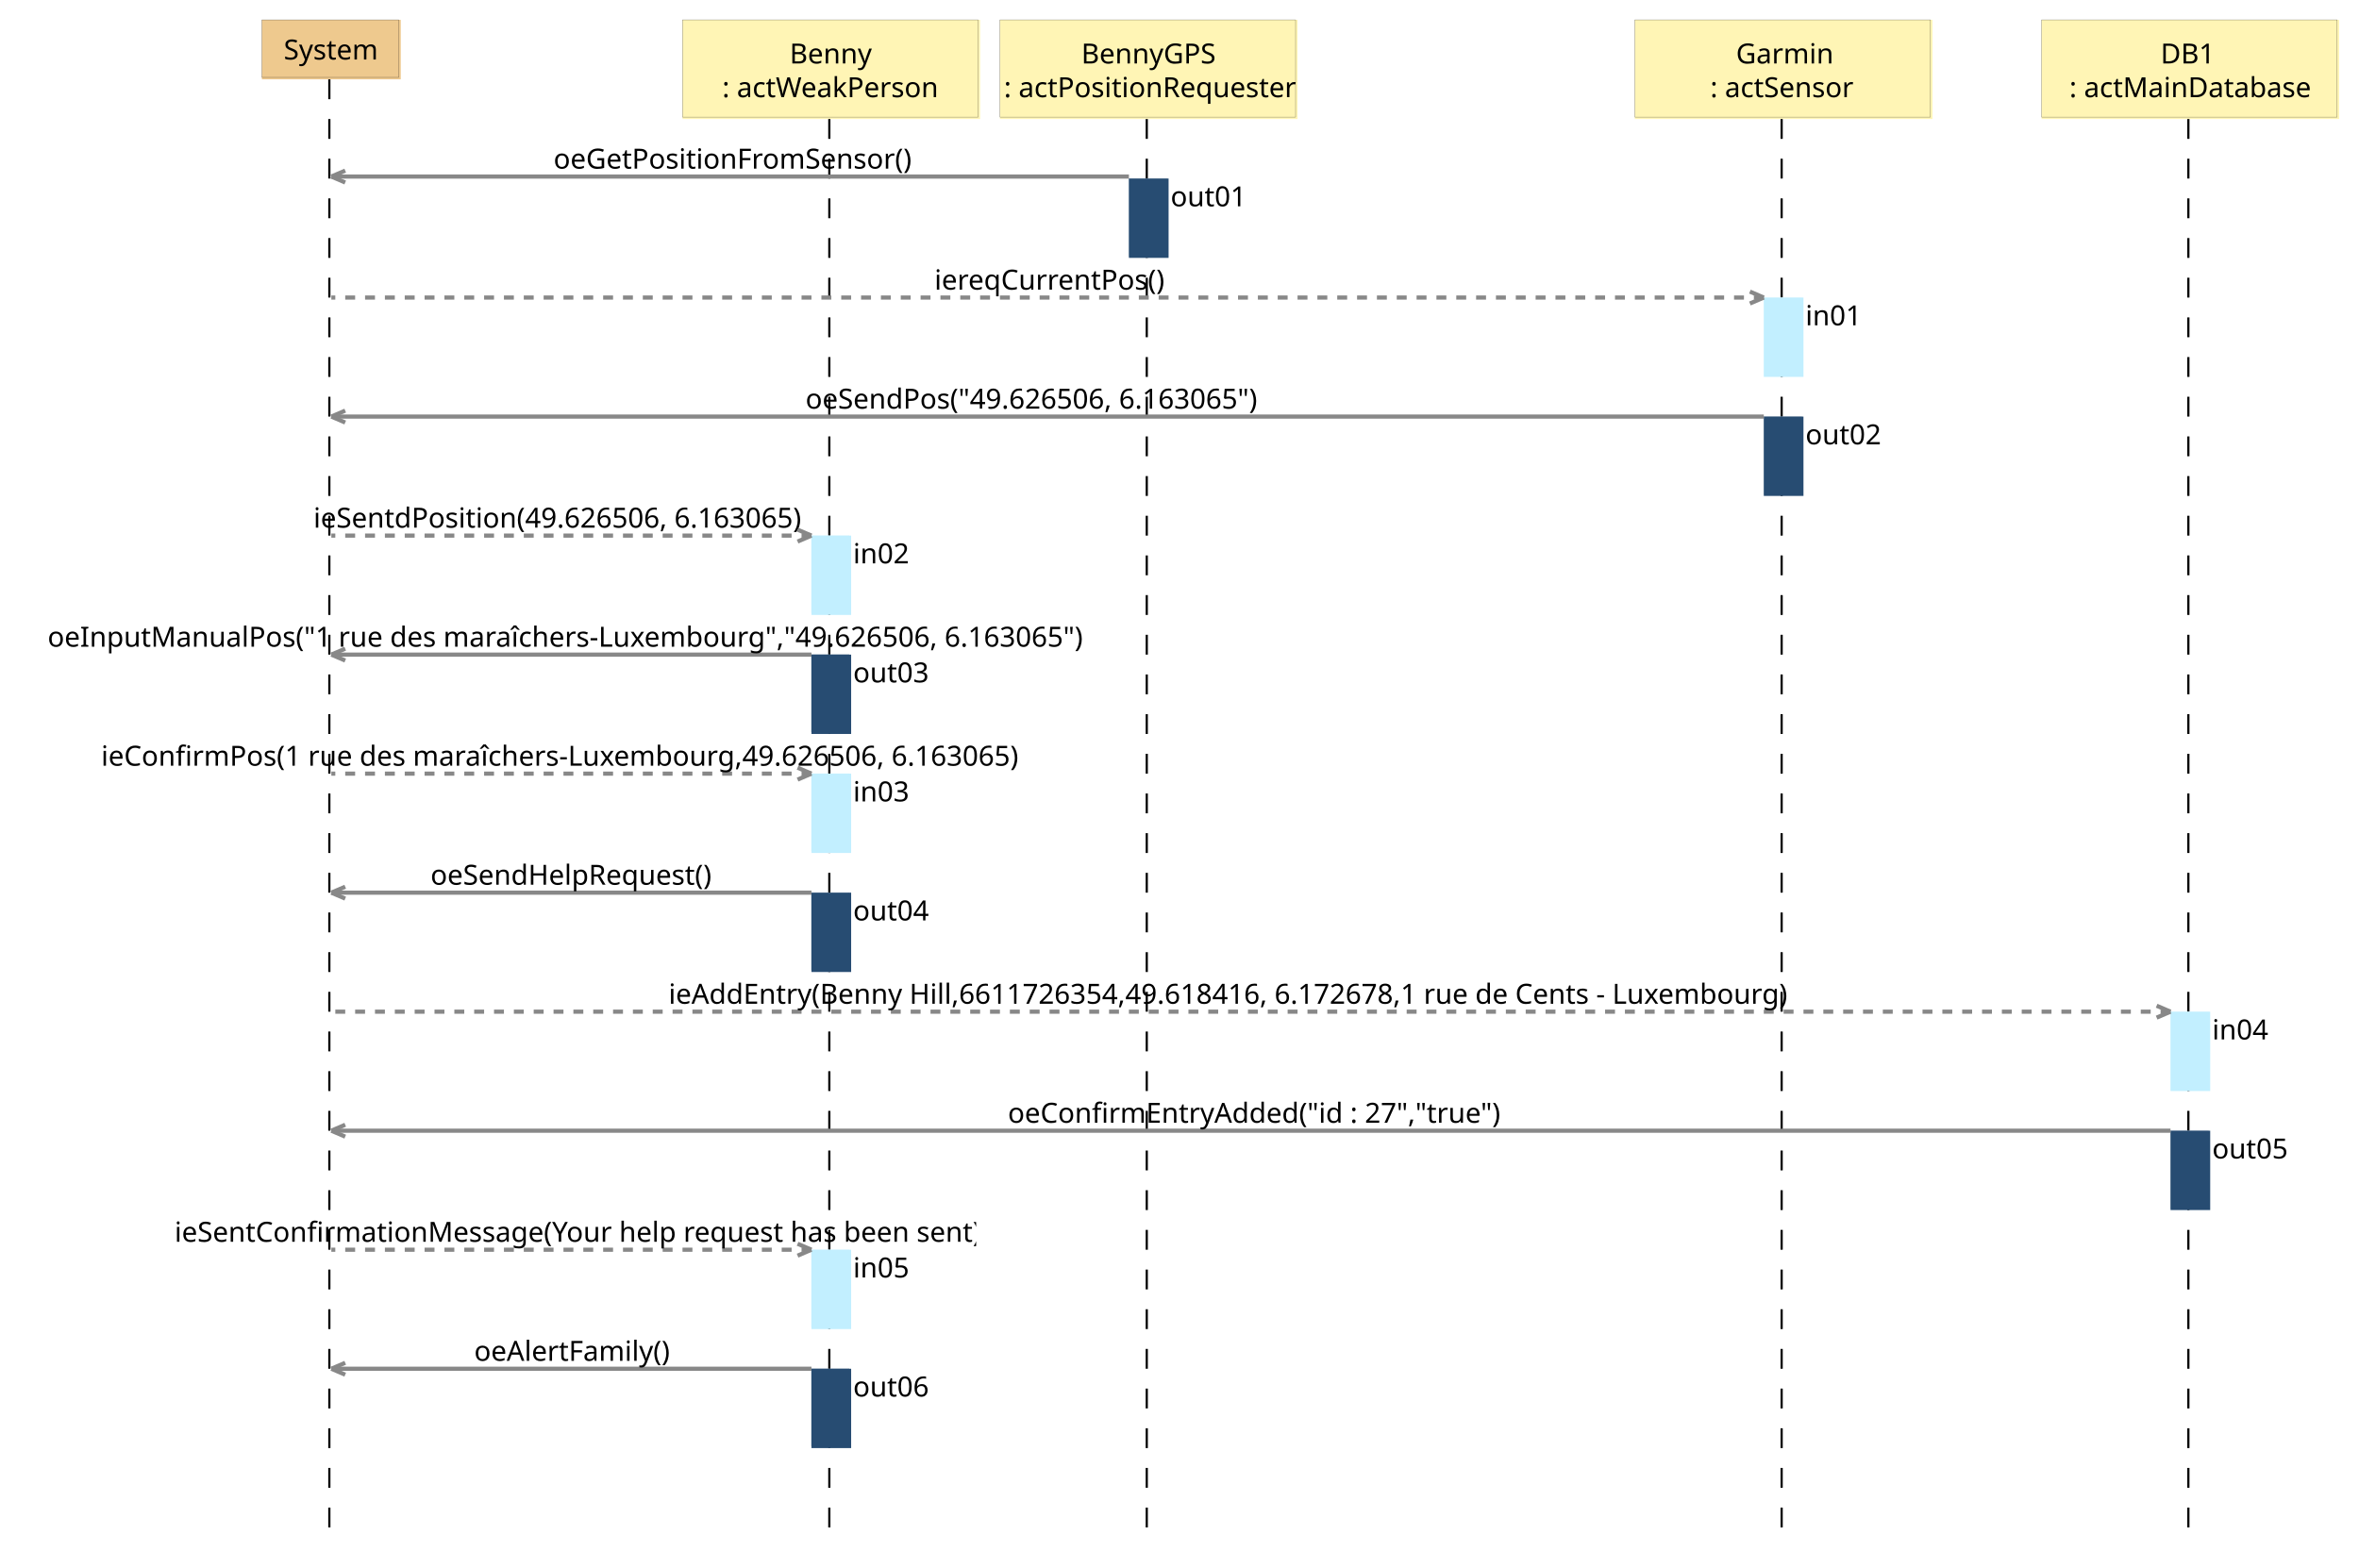
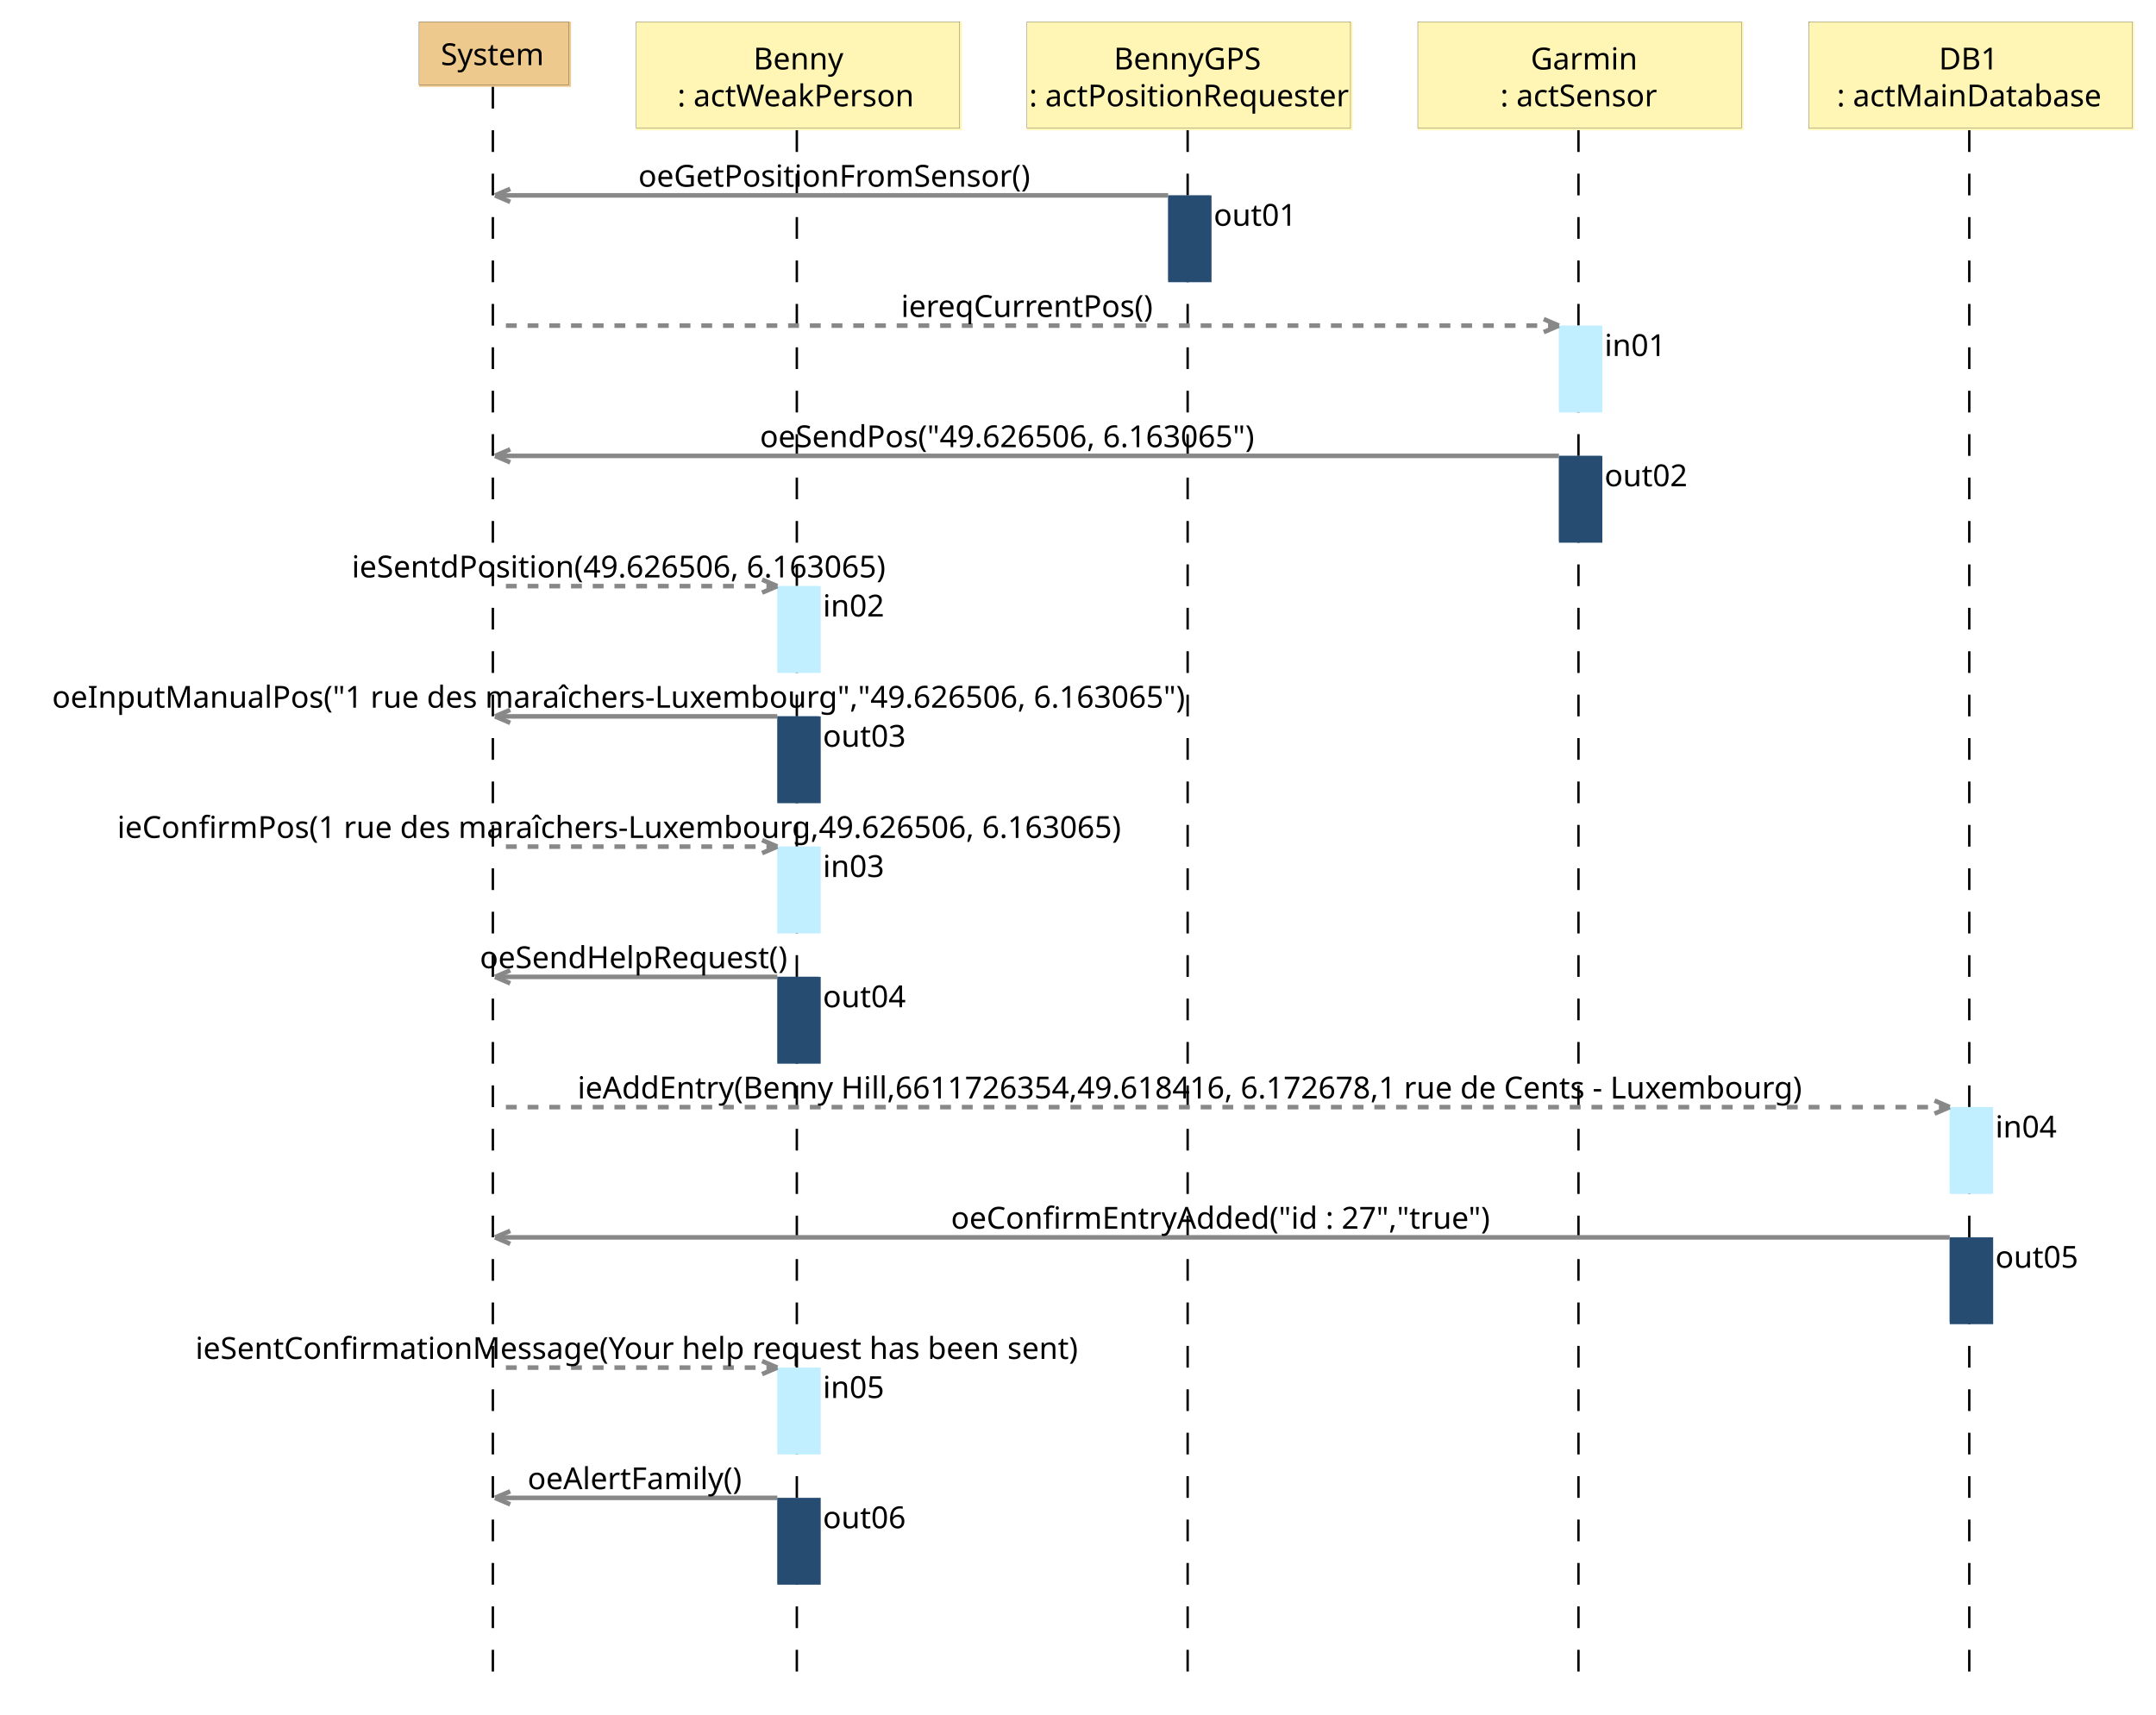
- <svg xmlns="http://www.w3.org/2000/svg" stroke-dasharray="none" shape-rendering="auto" font-family="'Dialog'" width="1189" text-rendering="auto" fill-opacity="1" contentScriptType="text/ecmascript" color-interpolation="auto" color-rendering="auto" preserveAspectRatio="xMidYMid meet" font-size="12" viewBox="0 0 1189 790" fill="black" stroke="black" image-rendering="auto" stroke-miterlimit="10" zoomAndPan="magnify" version="1.0" stroke-linecap="square" stroke-linejoin="miter" contentStyleType="text/css" font-style="normal" height="790" stroke-width="1" stroke-dashoffset="0" font-weight="normal" stroke-opacity="1">
+ <svg xmlns="http://www.w3.org/2000/svg" stroke-dasharray="none" shape-rendering="auto" font-family="'Dialog'" width="993" text-rendering="auto" fill-opacity="1" contentScriptType="text/ecmascript" color-interpolation="auto" color-rendering="auto" preserveAspectRatio="xMidYMid meet" font-size="12" viewBox="0 0 993 790" fill="black" stroke="black" image-rendering="auto" stroke-miterlimit="10" zoomAndPan="magnify" version="1.0" stroke-linecap="square" stroke-linejoin="miter" contentStyleType="text/css" font-style="normal" height="790" stroke-width="1" stroke-dashoffset="0" font-weight="normal" stroke-opacity="1">
  <defs id="genericDefs" />
  <g>
    <defs id="defs1">
      <clipPath clipPathUnits="userSpaceOnUse" id="clipPath1">
-         <path d="M131 9 L203 9 L203 41 L131 41 L131 9 Z" />
+         <path d="M192 9 L264 9 L264 41 L192 41 L192 9 Z" />
      </clipPath>
      <clipPath clipPathUnits="userSpaceOnUse" id="clipPath2">
-         <path d="M131 9 L207 9 L207 41 L131 41 L131 9 Z" />
+         <path d="M192 9 L268 9 L268 41 L192 41 L192 9 Z" />
      </clipPath>
      <clipPath clipPathUnits="userSpaceOnUse" id="clipPath3">
-         <path d="M161 39 L173 39 L173 781 L161 781 L161 39 Z" />
+         <path d="M222 39 L234 39 L234 781 L222 781 L222 39 Z" />
      </clipPath>
      <clipPath clipPathUnits="userSpaceOnUse" id="clipPath4">
-         <path d="M343 9 L495 9 L495 61 L343 61 L343 9 Z" />
+         <path d="M292 9 L444 9 L444 61 L292 61 L292 9 Z" />
      </clipPath>
      <clipPath clipPathUnits="userSpaceOnUse" id="clipPath5">
-         <path d="M343 9 L499 9 L499 61 L343 61 L343 9 Z" />
+         <path d="M292 9 L448 9 L448 61 L292 61 L292 9 Z" />
      </clipPath>
      <clipPath clipPathUnits="userSpaceOnUse" id="clipPath6">
-         <path d="M343 9 L498 9 L498 61 L343 61 L343 9 Z" />
+         <path d="M292 9 L447 9 L447 61 L292 61 L292 9 Z" />
      </clipPath>
      <clipPath clipPathUnits="userSpaceOnUse" id="clipPath7">
-         <path d="M413 59 L425 59 L425 781 L413 781 L413 59 Z" />
+         <path d="M362 59 L374 59 L374 781 L362 781 L362 59 Z" />
      </clipPath>
      <clipPath clipPathUnits="userSpaceOnUse" id="clipPath8">
-         <path d="M408 329 L430 329 L430 371 L408 371 L408 329 Z" />
+         <path d="M357 329 L379 329 L379 371 L357 371 L357 329 Z" />
      </clipPath>
      <clipPath clipPathUnits="userSpaceOnUse" id="clipPath9">
-         <path d="M429 329 L473 329 L473 348 L429 348 L429 329 Z" />
+         <path d="M378 329 L422 329 L422 348 L378 348 L378 329 Z" />
      </clipPath>
      <clipPath clipPathUnits="userSpaceOnUse" id="clipPath10">
-         <path d="M408 449 L430 449 L430 491 L408 491 L408 449 Z" />
+         <path d="M357 449 L379 449 L379 491 L357 491 L357 449 Z" />
      </clipPath>
      <clipPath clipPathUnits="userSpaceOnUse" id="clipPath11">
-         <path d="M429 449 L473 449 L473 468 L429 468 L429 449 Z" />
+         <path d="M378 449 L422 449 L422 468 L378 468 L378 449 Z" />
      </clipPath>
      <clipPath clipPathUnits="userSpaceOnUse" id="clipPath12">
-         <path d="M408 689 L430 689 L430 731 L408 731 L408 689 Z" />
+         <path d="M357 689 L379 689 L379 731 L357 731 L357 689 Z" />
      </clipPath>
      <clipPath clipPathUnits="userSpaceOnUse" id="clipPath13">
-         <path d="M429 689 L473 689 L473 708 L429 708 L429 689 Z" />
+         <path d="M378 689 L422 689 L422 708 L378 708 L378 689 Z" />
      </clipPath>
      <clipPath clipPathUnits="userSpaceOnUse" id="clipPath14">
-         <path d="M408 269 L430 269 L430 311 L408 311 L408 269 Z" />
+         <path d="M357 269 L379 269 L379 311 L357 311 L357 269 Z" />
      </clipPath>
      <clipPath clipPathUnits="userSpaceOnUse" id="clipPath15">
-         <path d="M429 269 L464 269 L464 288 L429 288 L429 269 Z" />
+         <path d="M378 269 L412 269 L412 288 L378 288 L378 269 Z" />
      </clipPath>
      <clipPath clipPathUnits="userSpaceOnUse" id="clipPath16">
-         <path d="M408 389 L430 389 L430 431 L408 431 L408 389 Z" />
+         <path d="M357 389 L379 389 L379 431 L357 431 L357 389 Z" />
      </clipPath>
      <clipPath clipPathUnits="userSpaceOnUse" id="clipPath17">
-         <path d="M429 389 L464 389 L464 408 L429 408 L429 389 Z" />
+         <path d="M378 389 L412 389 L412 408 L378 408 L378 389 Z" />
      </clipPath>
      <clipPath clipPathUnits="userSpaceOnUse" id="clipPath18">
-         <path d="M408 629 L430 629 L430 671 L408 671 L408 629 Z" />
+         <path d="M357 629 L379 629 L379 671 L357 671 L357 629 Z" />
      </clipPath>
      <clipPath clipPathUnits="userSpaceOnUse" id="clipPath19">
-         <path d="M429 629 L464 629 L464 648 L429 648 L429 629 Z" />
+         <path d="M378 629 L412 629 L412 648 L378 648 L378 629 Z" />
      </clipPath>
      <clipPath clipPathUnits="userSpaceOnUse" id="clipPath20">
-         <path d="M823 9 L975 9 L975 61 L823 61 L823 9 Z" />
+         <path d="M472 9 L624 9 L624 61 L472 61 L472 9 Z" />
      </clipPath>
      <clipPath clipPathUnits="userSpaceOnUse" id="clipPath21">
-         <path d="M823 9 L978 9 L978 61 L823 61 L823 9 Z" />
+         <path d="M472 9 L628 9 L628 61 L472 61 L472 9 Z" />
      </clipPath>
      <clipPath clipPathUnits="userSpaceOnUse" id="clipPath22">
-         <path d="M893 59 L905 59 L905 781 L893 781 L893 59 Z" />
+         <path d="M472 9 L627 9 L627 61 L472 61 L472 9 Z" />
      </clipPath>
      <clipPath clipPathUnits="userSpaceOnUse" id="clipPath23">
-         <path d="M888 209 L910 209 L910 251 L888 251 L888 209 Z" />
+         <path d="M542 59 L554 59 L554 781 L542 781 L542 59 Z" />
      </clipPath>
      <clipPath clipPathUnits="userSpaceOnUse" id="clipPath24">
-         <path d="M909 209 L953 209 L953 228 L909 228 L909 209 Z" />
+         <path d="M537 89 L559 89 L559 131 L537 131 L537 89 Z" />
      </clipPath>
      <clipPath clipPathUnits="userSpaceOnUse" id="clipPath25">
-         <path d="M888 149 L910 149 L910 191 L888 191 L888 149 Z" />
+         <path d="M558 89 L602 89 L602 108 L558 108 L558 89 Z" />
      </clipPath>
      <clipPath clipPathUnits="userSpaceOnUse" id="clipPath26">
-         <path d="M909 149 L944 149 L944 168 L909 168 L909 149 Z" />
+         <path d="M652 9 L804 9 L804 61 L652 61 L652 9 Z" />
      </clipPath>
      <clipPath clipPathUnits="userSpaceOnUse" id="clipPath27">
-         <path d="M1028 9 L1180 9 L1180 61 L1028 61 L1028 9 Z" />
+         <path d="M652 9 L807 9 L807 61 L652 61 L652 9 Z" />
      </clipPath>
      <clipPath clipPathUnits="userSpaceOnUse" id="clipPath28">
-         <path d="M1028 9 L1184 9 L1184 61 L1028 61 L1028 9 Z" />
+         <path d="M722 59 L734 59 L734 781 L722 781 L722 59 Z" />
      </clipPath>
      <clipPath clipPathUnits="userSpaceOnUse" id="clipPath29">
-         <path d="M1028 9 L1183 9 L1183 61 L1028 61 L1028 9 Z" />
+         <path d="M717 209 L739 209 L739 251 L717 251 L717 209 Z" />
      </clipPath>
      <clipPath clipPathUnits="userSpaceOnUse" id="clipPath30">
-         <path d="M1098 59 L1110 59 L1110 781 L1098 781 L1098 59 Z" />
+         <path d="M738 209 L782 209 L782 228 L738 228 L738 209 Z" />
      </clipPath>
      <clipPath clipPathUnits="userSpaceOnUse" id="clipPath31">
-         <path d="M1093 569 L1115 569 L1115 611 L1093 611 L1093 569 Z" />
+         <path d="M717 149 L739 149 L739 191 L717 191 L717 149 Z" />
      </clipPath>
      <clipPath clipPathUnits="userSpaceOnUse" id="clipPath32">
-         <path d="M1114 569 L1158 569 L1158 588 L1114 588 L1114 569 Z" />
+         <path d="M738 149 L772 149 L772 168 L738 168 L738 149 Z" />
      </clipPath>
      <clipPath clipPathUnits="userSpaceOnUse" id="clipPath33">
-         <path d="M1093 509 L1115 509 L1115 551 L1093 551 L1093 509 Z" />
+         <path d="M832 9 L984 9 L984 61 L832 61 L832 9 Z" />
      </clipPath>
      <clipPath clipPathUnits="userSpaceOnUse" id="clipPath34">
-         <path d="M1114 509 L1149 509 L1149 528 L1114 528 L1114 509 Z" />
+         <path d="M832 9 L988 9 L988 61 L832 61 L832 9 Z" />
      </clipPath>
      <clipPath clipPathUnits="userSpaceOnUse" id="clipPath35">
-         <path d="M503 9 L655 9 L655 61 L503 61 L503 9 Z" />
+         <path d="M832 9 L987 9 L987 61 L832 61 L832 9 Z" />
      </clipPath>
      <clipPath clipPathUnits="userSpaceOnUse" id="clipPath36">
-         <path d="M503 9 L659 9 L659 61 L503 61 L503 9 Z" />
+         <path d="M902 59 L914 59 L914 781 L902 781 L902 59 Z" />
      </clipPath>
      <clipPath clipPathUnits="userSpaceOnUse" id="clipPath37">
-         <path d="M503 9 L658 9 L658 61 L503 61 L503 9 Z" />
+         <path d="M897 569 L919 569 L919 611 L897 611 L897 569 Z" />
      </clipPath>
      <clipPath clipPathUnits="userSpaceOnUse" id="clipPath38">
-         <path d="M573 59 L585 59 L585 781 L573 781 L573 59 Z" />
+         <path d="M918 569 L962 569 L962 588 L918 588 L918 569 Z" />
      </clipPath>
      <clipPath clipPathUnits="userSpaceOnUse" id="clipPath39">
-         <path d="M568 89 L590 89 L590 131 L568 131 L568 89 Z" />
+         <path d="M897 509 L919 509 L919 551 L897 551 L897 509 Z" />
      </clipPath>
      <clipPath clipPathUnits="userSpaceOnUse" id="clipPath40">
-         <path d="M589 89 L633 89 L633 108 L589 108 L589 89 Z" />
+         <path d="M918 509 L952 509 L952 528 L918 528 L918 509 Z" />
      </clipPath>
      <clipPath clipPathUnits="userSpaceOnUse" id="clipPath41">
-         <path d="M-1 -1 L1190 -1 L1190 791 L-1 791 L-1 -1 Z" />
+         <path d="M-1 -1 L994 -1 L994 791 L-1 791 L-1 -1 Z" />
      </clipPath>
      <clipPath clipPathUnits="userSpaceOnUse" id="clipPath42">
-         <path d="M405 191 L655 191 L655 210 L405 210 L405 191 Z" />
+         <path d="M293 71 L476 71 L476 90 L293 90 L293 71 Z" />
      </clipPath>
      <clipPath clipPathUnits="userSpaceOnUse" id="clipPath43">
-         <path d="M165 205 L177 205 L177 216 L165 216 L165 205 Z" />
+         <path d="M226 85 L238 85 L238 96 L226 96 L226 85 Z" />
      </clipPath>
      <clipPath clipPathUnits="userSpaceOnUse" id="clipPath44">
-         <path d="M23 311 L556 311 L556 330 L23 330 L23 311 Z" />
+         <path d="M349 191 L601 191 L601 210 L349 210 L349 191 Z" />
      </clipPath>
      <clipPath clipPathUnits="userSpaceOnUse" id="clipPath45">
-         <path d="M165 325 L177 325 L177 336 L165 336 L165 325 Z" />
+         <path d="M226 205 L238 205 L238 216 L226 216 L226 205 Z" />
      </clipPath>
      <clipPath clipPathUnits="userSpaceOnUse" id="clipPath46">
-         <path d="M216 431 L363 431 L363 450 L216 450 L216 431 Z" />
+         <path d="M23 311 L566 311 L566 330 L23 330 L23 311 Z" />
      </clipPath>
      <clipPath clipPathUnits="userSpaceOnUse" id="clipPath47">
-         <path d="M165 445 L177 445 L177 456 L165 456 L165 445 Z" />
+         <path d="M226 325 L238 325 L238 336 L226 336 L226 325 Z" />
      </clipPath>
      <clipPath clipPathUnits="userSpaceOnUse" id="clipPath48">
-         <path d="M507 551 L757 551 L757 570 L507 570 L507 551 Z" />
+         <path d="M220 431 L370 431 L370 450 L220 450 L220 431 Z" />
      </clipPath>
      <clipPath clipPathUnits="userSpaceOnUse" id="clipPath49">
-         <path d="M165 565 L177 565 L177 576 L165 576 L165 565 Z" />
+         <path d="M226 445 L238 445 L238 456 L226 456 L226 445 Z" />
      </clipPath>
      <clipPath clipPathUnits="userSpaceOnUse" id="clipPath50">
-         <path d="M238 671 L341 671 L341 690 L238 690 L238 671 Z" />
+         <path d="M437 551 L693 551 L693 570 L437 570 L437 551 Z" />
      </clipPath>
      <clipPath clipPathUnits="userSpaceOnUse" id="clipPath51">
-         <path d="M165 685 L177 685 L177 696 L165 696 L165 685 Z" />
+         <path d="M226 565 L238 565 L238 576 L226 576 L226 565 Z" />
      </clipPath>
      <clipPath clipPathUnits="userSpaceOnUse" id="clipPath52">
-         <path d="M470 131 L590 131 L590 150 L470 150 L470 131 Z" />
+         <path d="M242 671 L347 671 L347 690 L242 690 L242 671 Z" />
      </clipPath>
      <clipPath clipPathUnits="userSpaceOnUse" id="clipPath53">
-         <path d="M880 145 L892 145 L892 156 L880 156 L880 145 Z" />
+         <path d="M226 685 L238 685 L238 696 L226 696 L226 685 Z" />
      </clipPath>
      <clipPath clipPathUnits="userSpaceOnUse" id="clipPath54">
-         <path d="M157 251 L422 251 L422 270 L157 270 L157 251 Z" />
+         <path d="M414 131 L535 131 L535 150 L414 150 L414 131 Z" />
      </clipPath>
      <clipPath clipPathUnits="userSpaceOnUse" id="clipPath55">
-         <path d="M400 265 L412 265 L412 276 L400 276 L400 265 Z" />
+         <path d="M709 145 L721 145 L721 156 L709 156 L709 145 Z" />
      </clipPath>
      <clipPath clipPathUnits="userSpaceOnUse" id="clipPath56">
-         <path d="M50 371 L529 371 L529 390 L50 390 L50 371 Z" />
+         <path d="M161 251 L428 251 L428 270 L161 270 L161 251 Z" />
      </clipPath>
      <clipPath clipPathUnits="userSpaceOnUse" id="clipPath57">
-         <path d="M400 385 L412 385 L412 396 L400 396 L400 385 Z" />
+         <path d="M349 265 L361 265 L361 276 L349 276 L349 265 Z" />
      </clipPath>
      <clipPath clipPathUnits="userSpaceOnUse" id="clipPath58">
-         <path d="M336 491 L927 491 L927 510 L336 510 L336 491 Z" />
+         <path d="M53 371 L536 371 L536 390 L53 390 L53 371 Z" />
      </clipPath>
      <clipPath clipPathUnits="userSpaceOnUse" id="clipPath59">
-         <path d="M1085 505 L1097 505 L1097 516 L1085 516 L1085 505 Z" />
+         <path d="M349 385 L361 385 L361 396 L349 396 L349 385 Z" />
      </clipPath>
      <clipPath clipPathUnits="userSpaceOnUse" id="clipPath60">
-         <path d="M87 611 L492 611 L492 630 L87 630 L87 611 Z" />
+         <path d="M265 491 L865 491 L865 510 L265 510 L265 491 Z" />
      </clipPath>
      <clipPath clipPathUnits="userSpaceOnUse" id="clipPath61">
-         <path d="M400 625 L412 625 L412 636 L400 636 L400 625 Z" />
+         <path d="M889 505 L901 505 L901 516 L889 516 L889 505 Z" />
      </clipPath>
      <clipPath clipPathUnits="userSpaceOnUse" id="clipPath62">
-         <path d="M278 70 L462 70 L462 89 L278 89 L278 70 Z" />
+         <path d="M89 611 L500 611 L500 630 L89 630 L89 611 Z" />
      </clipPath>
      <clipPath clipPathUnits="userSpaceOnUse" id="clipPath63">
-         <path d="M165 84 L177 84 L177 95 L165 95 L165 84 Z" />
+         <path d="M349 625 L361 625 L361 636 L349 636 L349 625 Z" />
      </clipPath>
    </defs>
    <g font-size="9" fill="rgb(238,201,142)" stroke-linejoin="round" stroke="rgb(238,201,142)" stroke-width="0" stroke-miterlimit="0">
-       <rect x="132" y="10" clip-path="url(#clipPath1)" width="70" height="30" stroke="none" />
+       <rect x="193" y="10" clip-path="url(#clipPath1)" width="70" height="30" stroke="none" />
    </g>
    <g font-size="9" stroke-width="0.1" stroke-linecap="butt">
-       <rect x="132" y="10" clip-path="url(#clipPath1)" fill="none" width="69" height="29" />
-       <text x="143" font-size="14" y="30" clip-path="url(#clipPath2)" stroke="none" xml:space="preserve">System</text>
-       <line clip-path="url(#clipPath3)" fill="none" x1="166" x2="166" y1="40" y2="780" stroke-dasharray="10,10" stroke-width="1.1" />
+       <rect x="193" y="10" clip-path="url(#clipPath1)" fill="none" width="69" height="29" />
+       <text x="203" font-size="14" y="30" clip-path="url(#clipPath2)" stroke="none" xml:space="preserve">System</text>
+       <line clip-path="url(#clipPath3)" fill="none" x1="227" x2="227" y1="40" y2="780" stroke-dasharray="10,10" stroke-width="1.1" />
    </g>
    <g stroke-linecap="butt" font-size="9" fill="rgb(255,245,181)" stroke-dasharray="10,10" stroke="rgb(255,245,181)" stroke-width="1.1">
-       <rect x="344" y="10" clip-path="url(#clipPath4)" width="150" height="50" stroke="none" />
+       <rect x="293" y="10" clip-path="url(#clipPath4)" width="150" height="50" stroke="none" />
    </g>
    <g font-size="9" stroke-width="0.1" stroke-linecap="butt">
-       <rect x="344" y="10" clip-path="url(#clipPath4)" fill="none" width="149" height="49" />
-       <text x="398" font-size="14" y="32" clip-path="url(#clipPath5)" stroke="none" xml:space="preserve">Benny</text>
-       <text x="364" font-size="14" y="49" clip-path="url(#clipPath6)" stroke="none" xml:space="preserve">: actWeakPerson</text>
-       <line clip-path="url(#clipPath7)" fill="none" x1="418" x2="418" y1="60" y2="780" stroke-dasharray="10,10" stroke-width="1.1" />
+       <rect x="293" y="10" clip-path="url(#clipPath4)" fill="none" width="149" height="49" />
+       <text x="347" font-size="14" y="32" clip-path="url(#clipPath5)" stroke="none" xml:space="preserve">Benny</text>
+       <text x="312" font-size="14" y="49" clip-path="url(#clipPath6)" stroke="none" xml:space="preserve">: actWeakPerson</text>
+       <line clip-path="url(#clipPath7)" fill="none" x1="367" x2="367" y1="60" y2="780" stroke-dasharray="10,10" stroke-width="1.1" />
    </g>
    <g stroke-linecap="butt" font-size="9" fill="rgb(39,76,114)" stroke-dasharray="10,10" stroke="rgb(39,76,114)" stroke-width="1.1">
-       <rect x="409" y="330" clip-path="url(#clipPath8)" width="20" height="40" stroke="none" />
-       <rect x="409" y="330" clip-path="url(#clipPath8)" fill="none" width="19" stroke-dasharray="none" height="39" stroke-width="0.1" />
+       <rect x="358" y="330" clip-path="url(#clipPath8)" width="20" height="40" stroke="none" />
+       <rect x="358" y="330" clip-path="url(#clipPath8)" fill="none" width="19" stroke-dasharray="none" height="39" stroke-width="0.1" />
    </g>
    <g font-size="14" stroke-width="0.1" stroke-linecap="butt">
-       <text xml:space="preserve" x="430" y="344" clip-path="url(#clipPath9)" stroke="none">out03</text>
-       <rect x="409" y="450" clip-path="url(#clipPath10)" fill="rgb(39,76,114)" width="20" height="40" stroke="none" />
-       <rect x="409" y="450" clip-path="url(#clipPath10)" fill="none" width="19" height="39" stroke="rgb(39,76,114)" />
-       <text xml:space="preserve" x="430" y="464" clip-path="url(#clipPath11)" stroke="none">out04</text>
-       <rect x="409" y="690" clip-path="url(#clipPath12)" fill="rgb(39,76,114)" width="20" height="40" stroke="none" />
-       <rect x="409" y="690" clip-path="url(#clipPath12)" fill="none" width="19" height="39" stroke="rgb(39,76,114)" />
-       <text xml:space="preserve" x="430" y="704" clip-path="url(#clipPath13)" stroke="none">out06</text>
-       <rect x="409" y="270" clip-path="url(#clipPath14)" fill="rgb(194,239,255)" width="20" height="40" stroke="none" />
-       <rect x="409" y="270" clip-path="url(#clipPath14)" fill="none" width="19" height="39" stroke="rgb(194,239,255)" />
-       <text xml:space="preserve" x="430" y="284" clip-path="url(#clipPath15)" stroke="none">in02</text>
-       <rect x="409" y="390" clip-path="url(#clipPath16)" fill="rgb(194,239,255)" width="20" height="40" stroke="none" />
-       <rect x="409" y="390" clip-path="url(#clipPath16)" fill="none" width="19" height="39" stroke="rgb(194,239,255)" />
-       <text xml:space="preserve" x="430" y="404" clip-path="url(#clipPath17)" stroke="none">in03</text>
-       <rect x="409" y="630" clip-path="url(#clipPath18)" fill="rgb(194,239,255)" width="20" height="40" stroke="none" />
-       <rect x="409" y="630" clip-path="url(#clipPath18)" fill="none" width="19" height="39" stroke="rgb(194,239,255)" />
-       <text xml:space="preserve" x="430" y="644" clip-path="url(#clipPath19)" stroke="none">in05</text>
-       <rect x="824" y="10" clip-path="url(#clipPath20)" fill="rgb(255,245,181)" width="150" height="50" stroke="none" />
-       <rect x="824" y="10" clip-path="url(#clipPath20)" fill="none" width="149" height="49" />
-       <text xml:space="preserve" x="875" y="32" clip-path="url(#clipPath21)" stroke="none">Garmin</text>
-       <text xml:space="preserve" x="862" y="49" clip-path="url(#clipPath21)" stroke="none">: actSensor</text>
-       <line clip-path="url(#clipPath22)" fill="none" x1="898" x2="898" y1="60" y2="780" stroke-dasharray="10,10" stroke-width="1.1" />
+       <text xml:space="preserve" x="379" y="344" clip-path="url(#clipPath9)" stroke="none">out03</text>
+       <rect x="358" y="450" clip-path="url(#clipPath10)" fill="rgb(39,76,114)" width="20" height="40" stroke="none" />
+       <rect x="358" y="450" clip-path="url(#clipPath10)" fill="none" width="19" height="39" stroke="rgb(39,76,114)" />
+       <text xml:space="preserve" x="379" y="464" clip-path="url(#clipPath11)" stroke="none">out04</text>
+       <rect x="358" y="690" clip-path="url(#clipPath12)" fill="rgb(39,76,114)" width="20" height="40" stroke="none" />
+       <rect x="358" y="690" clip-path="url(#clipPath12)" fill="none" width="19" height="39" stroke="rgb(39,76,114)" />
+       <text xml:space="preserve" x="379" y="704" clip-path="url(#clipPath13)" stroke="none">out06</text>
+       <rect x="358" y="270" clip-path="url(#clipPath14)" fill="rgb(194,239,255)" width="20" height="40" stroke="none" />
+       <rect x="358" y="270" clip-path="url(#clipPath14)" fill="none" width="19" height="39" stroke="rgb(194,239,255)" />
+       <text xml:space="preserve" x="379" y="284" clip-path="url(#clipPath15)" stroke="none">in02</text>
+       <rect x="358" y="390" clip-path="url(#clipPath16)" fill="rgb(194,239,255)" width="20" height="40" stroke="none" />
+       <rect x="358" y="390" clip-path="url(#clipPath16)" fill="none" width="19" height="39" stroke="rgb(194,239,255)" />
+       <text xml:space="preserve" x="379" y="404" clip-path="url(#clipPath17)" stroke="none">in03</text>
+       <rect x="358" y="630" clip-path="url(#clipPath18)" fill="rgb(194,239,255)" width="20" height="40" stroke="none" />
+       <rect x="358" y="630" clip-path="url(#clipPath18)" fill="none" width="19" height="39" stroke="rgb(194,239,255)" />
+       <text xml:space="preserve" x="379" y="644" clip-path="url(#clipPath19)" stroke="none">in05</text>
+       <rect x="473" y="10" clip-path="url(#clipPath20)" fill="rgb(255,245,181)" width="150" height="50" stroke="none" />
+       <rect x="473" y="10" clip-path="url(#clipPath20)" fill="none" width="149" height="49" />
+       <text xml:space="preserve" x="513" y="32" clip-path="url(#clipPath21)" stroke="none">BennyGPS</text>
+       <text xml:space="preserve" x="474" y="49" clip-path="url(#clipPath22)" stroke="none">: actPositionRequester</text>
+       <line clip-path="url(#clipPath23)" fill="none" x1="547" x2="547" y1="60" y2="780" stroke-dasharray="10,10" stroke-width="1.1" />
    </g>
    <g stroke-linecap="butt" font-size="9" fill="rgb(39,76,114)" stroke-dasharray="10,10" stroke="rgb(39,76,114)" stroke-width="1.1">
-       <rect x="889" y="210" clip-path="url(#clipPath23)" width="20" height="40" stroke="none" />
-       <rect x="889" y="210" clip-path="url(#clipPath23)" fill="none" width="19" stroke-dasharray="none" height="39" stroke-width="0.1" />
+       <rect x="538" y="90" clip-path="url(#clipPath24)" width="20" height="40" stroke="none" />
+       <rect x="538" y="90" clip-path="url(#clipPath24)" fill="none" width="19" stroke-dasharray="none" height="39" stroke-width="0.1" />
    </g>
    <g font-size="14" stroke-width="0.1" stroke-linecap="butt">
-       <text xml:space="preserve" x="910" y="224" clip-path="url(#clipPath24)" stroke="none">out02</text>
-       <rect x="889" y="150" clip-path="url(#clipPath25)" fill="rgb(194,239,255)" width="20" height="40" stroke="none" />
-       <rect x="889" y="150" clip-path="url(#clipPath25)" fill="none" width="19" height="39" stroke="rgb(194,239,255)" />
-       <text xml:space="preserve" x="910" y="164" clip-path="url(#clipPath26)" stroke="none">in01</text>
-       <rect x="1029" y="10" clip-path="url(#clipPath27)" fill="rgb(255,245,181)" width="150" height="50" stroke="none" />
-       <rect x="1029" y="10" clip-path="url(#clipPath27)" fill="none" width="149" height="49" />
-       <text xml:space="preserve" x="1089" y="32" clip-path="url(#clipPath28)" stroke="none">DB1</text>
-       <text xml:space="preserve" x="1043" y="49" clip-path="url(#clipPath29)" stroke="none">: actMainDatabase</text>
-       <line clip-path="url(#clipPath30)" fill="none" x1="1103" x2="1103" y1="60" y2="780" stroke-dasharray="10,10" stroke-width="1.1" />
+       <text xml:space="preserve" x="559" y="104" clip-path="url(#clipPath25)" stroke="none">out01</text>
+       <rect x="653" y="10" clip-path="url(#clipPath26)" fill="rgb(255,245,181)" width="150" height="50" stroke="none" />
+       <rect x="653" y="10" clip-path="url(#clipPath26)" fill="none" width="149" height="49" />
+       <text xml:space="preserve" x="705" y="32" clip-path="url(#clipPath27)" stroke="none">Garmin</text>
+       <text xml:space="preserve" x="691" y="49" clip-path="url(#clipPath27)" stroke="none">: actSensor</text>
+       <line clip-path="url(#clipPath28)" fill="none" x1="727" x2="727" y1="60" y2="780" stroke-dasharray="10,10" stroke-width="1.1" />
    </g>
    <g stroke-linecap="butt" font-size="9" fill="rgb(39,76,114)" stroke-dasharray="10,10" stroke="rgb(39,76,114)" stroke-width="1.1">
-       <rect x="1094" y="570" clip-path="url(#clipPath31)" width="20" height="40" stroke="none" />
-       <rect x="1094" y="570" clip-path="url(#clipPath31)" fill="none" width="19" stroke-dasharray="none" height="39" stroke-width="0.1" />
+       <rect x="718" y="210" clip-path="url(#clipPath29)" width="20" height="40" stroke="none" />
+       <rect x="718" y="210" clip-path="url(#clipPath29)" fill="none" width="19" stroke-dasharray="none" height="39" stroke-width="0.1" />
    </g>
    <g font-size="14" stroke-width="0.1" stroke-linecap="butt">
-       <text xml:space="preserve" x="1115" y="584" clip-path="url(#clipPath32)" stroke="none">out05</text>
-       <rect x="1094" y="510" clip-path="url(#clipPath33)" fill="rgb(194,239,255)" width="20" height="40" stroke="none" />
-       <rect x="1094" y="510" clip-path="url(#clipPath33)" fill="none" width="19" height="39" stroke="rgb(194,239,255)" />
-       <text xml:space="preserve" x="1115" y="524" clip-path="url(#clipPath34)" stroke="none">in04</text>
-       <rect x="504" y="10" clip-path="url(#clipPath35)" fill="rgb(255,245,181)" width="150" height="50" stroke="none" />
-       <rect x="504" y="10" clip-path="url(#clipPath35)" fill="none" width="149" height="49" />
-       <text xml:space="preserve" x="545" y="32" clip-path="url(#clipPath36)" stroke="none">BennyGPS</text>
-       <text xml:space="preserve" x="506" y="49" clip-path="url(#clipPath37)" stroke="none">: actPositionRequester</text>
-       <line clip-path="url(#clipPath38)" fill="none" x1="578" x2="578" y1="60" y2="780" stroke-dasharray="10,10" stroke-width="1.1" />
+       <text xml:space="preserve" x="739" y="224" clip-path="url(#clipPath30)" stroke="none">out02</text>
+       <rect x="718" y="150" clip-path="url(#clipPath31)" fill="rgb(194,239,255)" width="20" height="40" stroke="none" />
+       <rect x="718" y="150" clip-path="url(#clipPath31)" fill="none" width="19" height="39" stroke="rgb(194,239,255)" />
+       <text xml:space="preserve" x="739" y="164" clip-path="url(#clipPath32)" stroke="none">in01</text>
+       <rect x="833" y="10" clip-path="url(#clipPath33)" fill="rgb(255,245,181)" width="150" height="50" stroke="none" />
+       <rect x="833" y="10" clip-path="url(#clipPath33)" fill="none" width="149" height="49" />
+       <text xml:space="preserve" x="893" y="32" clip-path="url(#clipPath34)" stroke="none">DB1</text>
+       <text xml:space="preserve" x="846" y="49" clip-path="url(#clipPath35)" stroke="none">: actMainDatabase</text>
+       <line clip-path="url(#clipPath36)" fill="none" x1="907" x2="907" y1="60" y2="780" stroke-dasharray="10,10" stroke-width="1.1" />
    </g>
    <g stroke-linecap="butt" font-size="9" fill="rgb(39,76,114)" stroke-dasharray="10,10" stroke="rgb(39,76,114)" stroke-width="1.1">
-       <rect x="569" y="90" clip-path="url(#clipPath39)" width="20" height="40" stroke="none" />
-       <rect x="569" y="90" clip-path="url(#clipPath39)" fill="none" width="19" stroke-dasharray="none" height="39" stroke-width="0.1" />
+       <rect x="898" y="570" clip-path="url(#clipPath37)" width="20" height="40" stroke="none" />
+       <rect x="898" y="570" clip-path="url(#clipPath37)" fill="none" width="19" stroke-dasharray="none" height="39" stroke-width="0.1" />
    </g>
    <g font-size="14" stroke-width="0.1" stroke-linecap="butt">
-       <text xml:space="preserve" x="590" y="104" clip-path="url(#clipPath40)" stroke="none">out01</text>
-       <line clip-path="url(#clipPath41)" fill="none" x1="889" x2="167" y1="210" y2="210" stroke="rgb(136,136,136)" stroke-width="2.1" />
-       <text x="406" y="206" clip-path="url(#clipPath42)" stroke="none" stroke-width="2.1" xml:space="preserve">oeSendPos("49.626506, 6.163065")</text>
-       <line clip-path="url(#clipPath43)" fill="none" x1="174" x2="167" y1="207" y2="210" stroke="rgb(136,136,136)" stroke-width="2.1" />
-       <line clip-path="url(#clipPath43)" fill="none" x1="167" x2="174" y1="210" y2="213" stroke="rgb(136,136,136)" stroke-width="2.1" />
-       <line clip-path="url(#clipPath41)" fill="none" x1="409" x2="167" y1="330" y2="330" stroke="rgb(136,136,136)" stroke-width="2.1" />
-       <text x="24" y="326" clip-path="url(#clipPath44)" stroke="none" stroke-width="2.1" xml:space="preserve">oeInputManualPos("1 rue des maraîchers-Luxembourg","49.626506, 6.163065")</text>
-       <line clip-path="url(#clipPath45)" fill="none" x1="174" x2="167" y1="327" y2="330" stroke="rgb(136,136,136)" stroke-width="2.1" />
-       <line clip-path="url(#clipPath45)" fill="none" x1="167" x2="174" y1="330" y2="333" stroke="rgb(136,136,136)" stroke-width="2.1" />
-       <line clip-path="url(#clipPath41)" fill="none" x1="409" x2="167" y1="450" y2="450" stroke="rgb(136,136,136)" stroke-width="2.1" />
-       <text x="217" y="446" clip-path="url(#clipPath46)" stroke="none" stroke-width="2.1" xml:space="preserve">oeSendHelpRequest()</text>
-       <line clip-path="url(#clipPath47)" fill="none" x1="174" x2="167" y1="447" y2="450" stroke="rgb(136,136,136)" stroke-width="2.1" />
-       <line clip-path="url(#clipPath47)" fill="none" x1="167" x2="174" y1="450" y2="453" stroke="rgb(136,136,136)" stroke-width="2.1" />
-       <line clip-path="url(#clipPath41)" fill="none" x1="1094" x2="167" y1="570" y2="570" stroke="rgb(136,136,136)" stroke-width="2.1" />
-       <text x="508" y="566" clip-path="url(#clipPath48)" stroke="none" stroke-width="2.1" xml:space="preserve">oeConfirmEntryAdded("id : 27","true")</text>
-       <line clip-path="url(#clipPath49)" fill="none" x1="174" x2="167" y1="567" y2="570" stroke="rgb(136,136,136)" stroke-width="2.1" />
-       <line clip-path="url(#clipPath49)" fill="none" x1="167" x2="174" y1="570" y2="573" stroke="rgb(136,136,136)" stroke-width="2.1" />
-       <line clip-path="url(#clipPath41)" fill="none" x1="409" x2="167" y1="690" y2="690" stroke="rgb(136,136,136)" stroke-width="2.1" />
-       <text x="239" y="686" clip-path="url(#clipPath50)" stroke="none" stroke-width="2.1" xml:space="preserve">oeAlertFamily()</text>
-       <line clip-path="url(#clipPath51)" fill="none" x1="174" x2="167" y1="687" y2="690" stroke="rgb(136,136,136)" stroke-width="2.1" />
-       <line clip-path="url(#clipPath51)" fill="none" x1="167" x2="174" y1="690" y2="693" stroke="rgb(136,136,136)" stroke-width="2.1" />
+       <text xml:space="preserve" x="919" y="584" clip-path="url(#clipPath38)" stroke="none">out05</text>
+       <rect x="898" y="510" clip-path="url(#clipPath39)" fill="rgb(194,239,255)" width="20" height="40" stroke="none" />
+       <rect x="898" y="510" clip-path="url(#clipPath39)" fill="none" width="19" height="39" stroke="rgb(194,239,255)" />
+       <text xml:space="preserve" x="919" y="524" clip-path="url(#clipPath40)" stroke="none">in04</text>
+       <line clip-path="url(#clipPath41)" fill="none" x1="538" x2="228" y1="90" y2="90" stroke="rgb(136,136,136)" stroke-width="2.1" />
+       <text x="294" y="86" clip-path="url(#clipPath42)" stroke="none" stroke-width="2.1" xml:space="preserve">oeGetPositionFromSensor()</text>
+       <line clip-path="url(#clipPath43)" fill="none" x1="235" x2="228" y1="87" y2="90" stroke="rgb(136,136,136)" stroke-width="2.1" />
+       <line clip-path="url(#clipPath43)" fill="none" x1="228" x2="235" y1="90" y2="93" stroke="rgb(136,136,136)" stroke-width="2.1" />
+       <line clip-path="url(#clipPath41)" fill="none" x1="718" x2="228" y1="210" y2="210" stroke="rgb(136,136,136)" stroke-width="2.1" />
+       <text x="350" y="206" clip-path="url(#clipPath44)" stroke="none" stroke-width="2.1" xml:space="preserve">oeSendPos("49.626506, 6.163065")</text>
+       <line clip-path="url(#clipPath45)" fill="none" x1="235" x2="228" y1="207" y2="210" stroke="rgb(136,136,136)" stroke-width="2.1" />
+       <line clip-path="url(#clipPath45)" fill="none" x1="228" x2="235" y1="210" y2="213" stroke="rgb(136,136,136)" stroke-width="2.1" />
+       <line clip-path="url(#clipPath41)" fill="none" x1="358" x2="228" y1="330" y2="330" stroke="rgb(136,136,136)" stroke-width="2.1" />
+       <text x="24" y="326" clip-path="url(#clipPath46)" stroke="none" stroke-width="2.1" xml:space="preserve">oeInputManualPos("1 rue des maraîchers-Luxembourg","49.626506, 6.163065")</text>
+       <line clip-path="url(#clipPath47)" fill="none" x1="235" x2="228" y1="327" y2="330" stroke="rgb(136,136,136)" stroke-width="2.1" />
+       <line clip-path="url(#clipPath47)" fill="none" x1="228" x2="235" y1="330" y2="333" stroke="rgb(136,136,136)" stroke-width="2.1" />
+       <line clip-path="url(#clipPath41)" fill="none" x1="358" x2="228" y1="450" y2="450" stroke="rgb(136,136,136)" stroke-width="2.1" />
+       <text x="221" y="446" clip-path="url(#clipPath48)" stroke="none" stroke-width="2.1" xml:space="preserve">oeSendHelpRequest()</text>
+       <line clip-path="url(#clipPath49)" fill="none" x1="235" x2="228" y1="447" y2="450" stroke="rgb(136,136,136)" stroke-width="2.1" />
+       <line clip-path="url(#clipPath49)" fill="none" x1="228" x2="235" y1="450" y2="453" stroke="rgb(136,136,136)" stroke-width="2.1" />
+       <line clip-path="url(#clipPath41)" fill="none" x1="898" x2="228" y1="570" y2="570" stroke="rgb(136,136,136)" stroke-width="2.1" />
+       <text x="438" y="566" clip-path="url(#clipPath50)" stroke="none" stroke-width="2.1" xml:space="preserve">oeConfirmEntryAdded("id : 27","true")</text>
+       <line clip-path="url(#clipPath51)" fill="none" x1="235" x2="228" y1="567" y2="570" stroke="rgb(136,136,136)" stroke-width="2.1" />
+       <line clip-path="url(#clipPath51)" fill="none" x1="228" x2="235" y1="570" y2="573" stroke="rgb(136,136,136)" stroke-width="2.1" />
+       <line clip-path="url(#clipPath41)" fill="none" x1="358" x2="228" y1="690" y2="690" stroke="rgb(136,136,136)" stroke-width="2.1" />
+       <text x="243" y="686" clip-path="url(#clipPath52)" stroke="none" stroke-width="2.1" xml:space="preserve">oeAlertFamily()</text>
+       <line clip-path="url(#clipPath53)" fill="none" x1="235" x2="228" y1="687" y2="690" stroke="rgb(136,136,136)" stroke-width="2.1" />
+       <line clip-path="url(#clipPath53)" fill="none" x1="228" x2="235" y1="690" y2="693" stroke="rgb(136,136,136)" stroke-width="2.1" />
    </g>
    <g stroke-linecap="butt" font-size="14" fill="rgb(136,136,136)" stroke-dasharray="5,5" stroke="rgb(136,136,136)" stroke-width="2.1">
-       <line clip-path="url(#clipPath41)" fill="none" x1="889" x2="167" y1="150" y2="150" />
-       <text x="471" y="146" clip-path="url(#clipPath52)" fill="black" stroke="none" xml:space="preserve">iereqCurrentPos()</text>
-       <line clip-path="url(#clipPath53)" fill="none" x1="882" x2="889" y1="153" y2="150" stroke-dasharray="none" />
-       <line clip-path="url(#clipPath53)" fill="none" x1="889" x2="882" y1="150" y2="147" stroke-dasharray="none" />
-       <line clip-path="url(#clipPath41)" fill="none" x1="409" x2="167" y1="270" y2="270" />
-       <text x="158" y="266" clip-path="url(#clipPath54)" fill="black" stroke="none" xml:space="preserve">ieSentdPosition(49.626506, 6.163065)</text>
-       <line clip-path="url(#clipPath55)" fill="none" x1="402" x2="409" y1="273" y2="270" stroke-dasharray="none" />
-       <line clip-path="url(#clipPath55)" fill="none" x1="409" x2="402" y1="270" y2="267" stroke-dasharray="none" />
-       <line clip-path="url(#clipPath41)" fill="none" x1="409" x2="167" y1="390" y2="390" />
-       <text x="51" y="386" clip-path="url(#clipPath56)" fill="black" stroke="none" xml:space="preserve">ieConfirmPos(1 rue des maraîchers-Luxembourg,49.626506, 6.163065)</text>
-       <line clip-path="url(#clipPath57)" fill="none" x1="402" x2="409" y1="393" y2="390" stroke-dasharray="none" />
-       <line clip-path="url(#clipPath57)" fill="none" x1="409" x2="402" y1="390" y2="387" stroke-dasharray="none" />
-       <line clip-path="url(#clipPath41)" fill="none" x1="1094" x2="167" y1="510" y2="510" />
-       <text x="337" y="506" clip-path="url(#clipPath58)" fill="black" stroke="none" xml:space="preserve">ieAddEntry(Benny Hill,6611726354,49.618416, 6.172678,1 rue de Cents - Luxembourg)</text>
-       <line clip-path="url(#clipPath59)" fill="none" x1="1087" x2="1094" y1="513" y2="510" stroke-dasharray="none" />
-       <line clip-path="url(#clipPath59)" fill="none" x1="1094" x2="1087" y1="510" y2="507" stroke-dasharray="none" />
-       <line clip-path="url(#clipPath41)" fill="none" x1="409" x2="167" y1="630" y2="630" />
-       <text x="88" y="626" clip-path="url(#clipPath60)" fill="black" stroke="none" xml:space="preserve">ieSentConfirmationMessage(Your help request has been sent)</text>
-       <line clip-path="url(#clipPath61)" fill="none" x1="402" x2="409" y1="633" y2="630" stroke-dasharray="none" />
-       <line clip-path="url(#clipPath61)" fill="none" x1="409" x2="402" y1="630" y2="627" stroke-dasharray="none" />
-       <line clip-path="url(#clipPath41)" fill="none" x1="569" x2="167" y1="89" y2="89" stroke-dasharray="none" />
-       <text x="279" y="85" clip-path="url(#clipPath62)" fill="black" stroke-dasharray="none" stroke="none" xml:space="preserve">oeGetPositionFromSensor()</text>
-       <line clip-path="url(#clipPath63)" fill="none" x1="174" x2="167" y1="86" y2="89" stroke-dasharray="none" />
-       <line clip-path="url(#clipPath63)" fill="none" x1="167" x2="174" y1="89" y2="92" stroke-dasharray="none" />
+       <line clip-path="url(#clipPath41)" fill="none" x1="718" x2="228" y1="150" y2="150" />
+       <text x="415" y="146" clip-path="url(#clipPath54)" fill="black" stroke="none" xml:space="preserve">iereqCurrentPos()</text>
+       <line clip-path="url(#clipPath55)" fill="none" x1="711" x2="718" y1="153" y2="150" stroke-dasharray="none" />
+       <line clip-path="url(#clipPath55)" fill="none" x1="718" x2="711" y1="150" y2="147" stroke-dasharray="none" />
+       <line clip-path="url(#clipPath41)" fill="none" x1="358" x2="228" y1="270" y2="270" />
+       <text x="162" y="266" clip-path="url(#clipPath56)" fill="black" stroke="none" xml:space="preserve">ieSentdPosition(49.626506, 6.163065)</text>
+       <line clip-path="url(#clipPath57)" fill="none" x1="351" x2="358" y1="273" y2="270" stroke-dasharray="none" />
+       <line clip-path="url(#clipPath57)" fill="none" x1="358" x2="351" y1="270" y2="267" stroke-dasharray="none" />
+       <line clip-path="url(#clipPath41)" fill="none" x1="358" x2="228" y1="390" y2="390" />
+       <text x="54" y="386" clip-path="url(#clipPath58)" fill="black" stroke="none" xml:space="preserve">ieConfirmPos(1 rue des maraîchers-Luxembourg,49.626506, 6.163065)</text>
+       <line clip-path="url(#clipPath59)" fill="none" x1="351" x2="358" y1="393" y2="390" stroke-dasharray="none" />
+       <line clip-path="url(#clipPath59)" fill="none" x1="358" x2="351" y1="390" y2="387" stroke-dasharray="none" />
+       <line clip-path="url(#clipPath41)" fill="none" x1="898" x2="228" y1="510" y2="510" />
+       <text x="266" y="506" clip-path="url(#clipPath60)" fill="black" stroke="none" xml:space="preserve">ieAddEntry(Benny Hill,6611726354,49.618416, 6.172678,1 rue de Cents - Luxembourg)</text>
+       <line clip-path="url(#clipPath61)" fill="none" x1="891" x2="898" y1="513" y2="510" stroke-dasharray="none" />
+       <line clip-path="url(#clipPath61)" fill="none" x1="898" x2="891" y1="510" y2="507" stroke-dasharray="none" />
+       <line clip-path="url(#clipPath41)" fill="none" x1="358" x2="228" y1="630" y2="630" />
+       <text x="90" y="626" clip-path="url(#clipPath62)" fill="black" stroke="none" xml:space="preserve">ieSentConfirmationMessage(Your help request has been sent)</text>
+       <line clip-path="url(#clipPath63)" fill="none" x1="351" x2="358" y1="633" y2="630" stroke-dasharray="none" />
+       <line clip-path="url(#clipPath63)" fill="none" x1="358" x2="351" y1="630" y2="627" stroke-dasharray="none" />
    </g>
  </g>
</svg>
